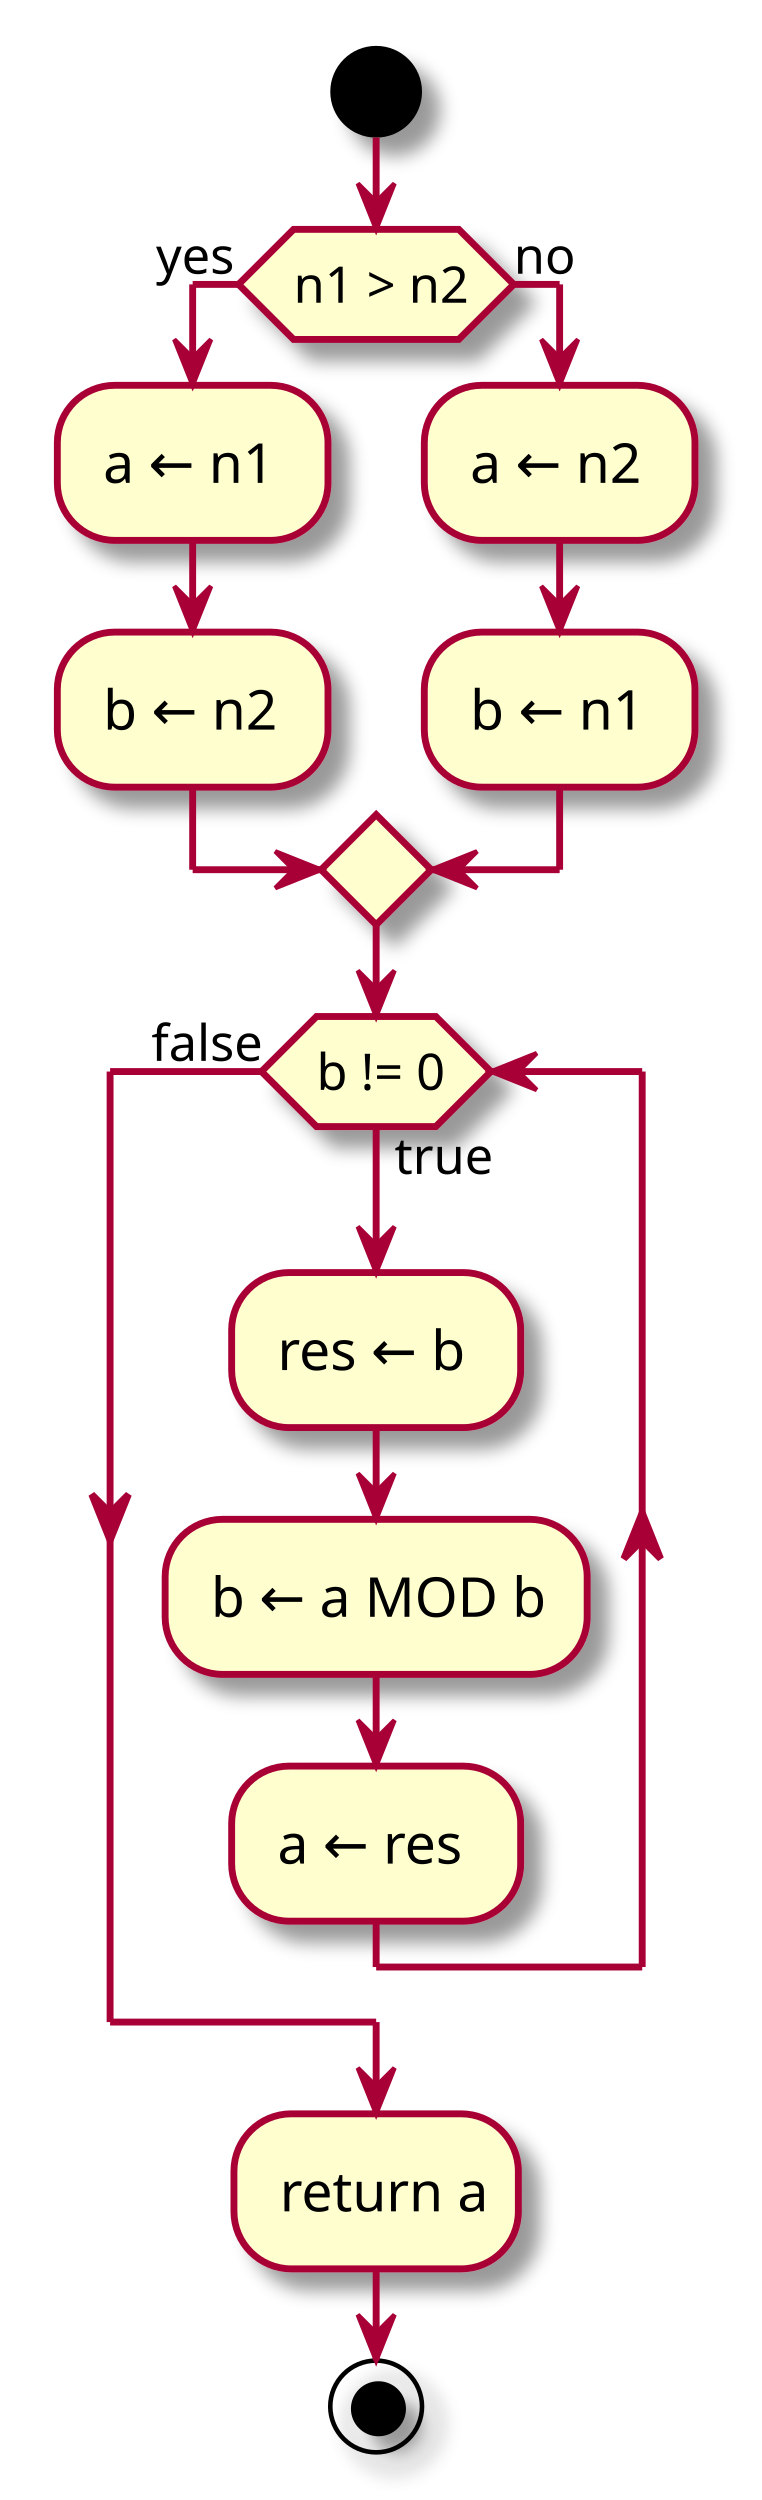
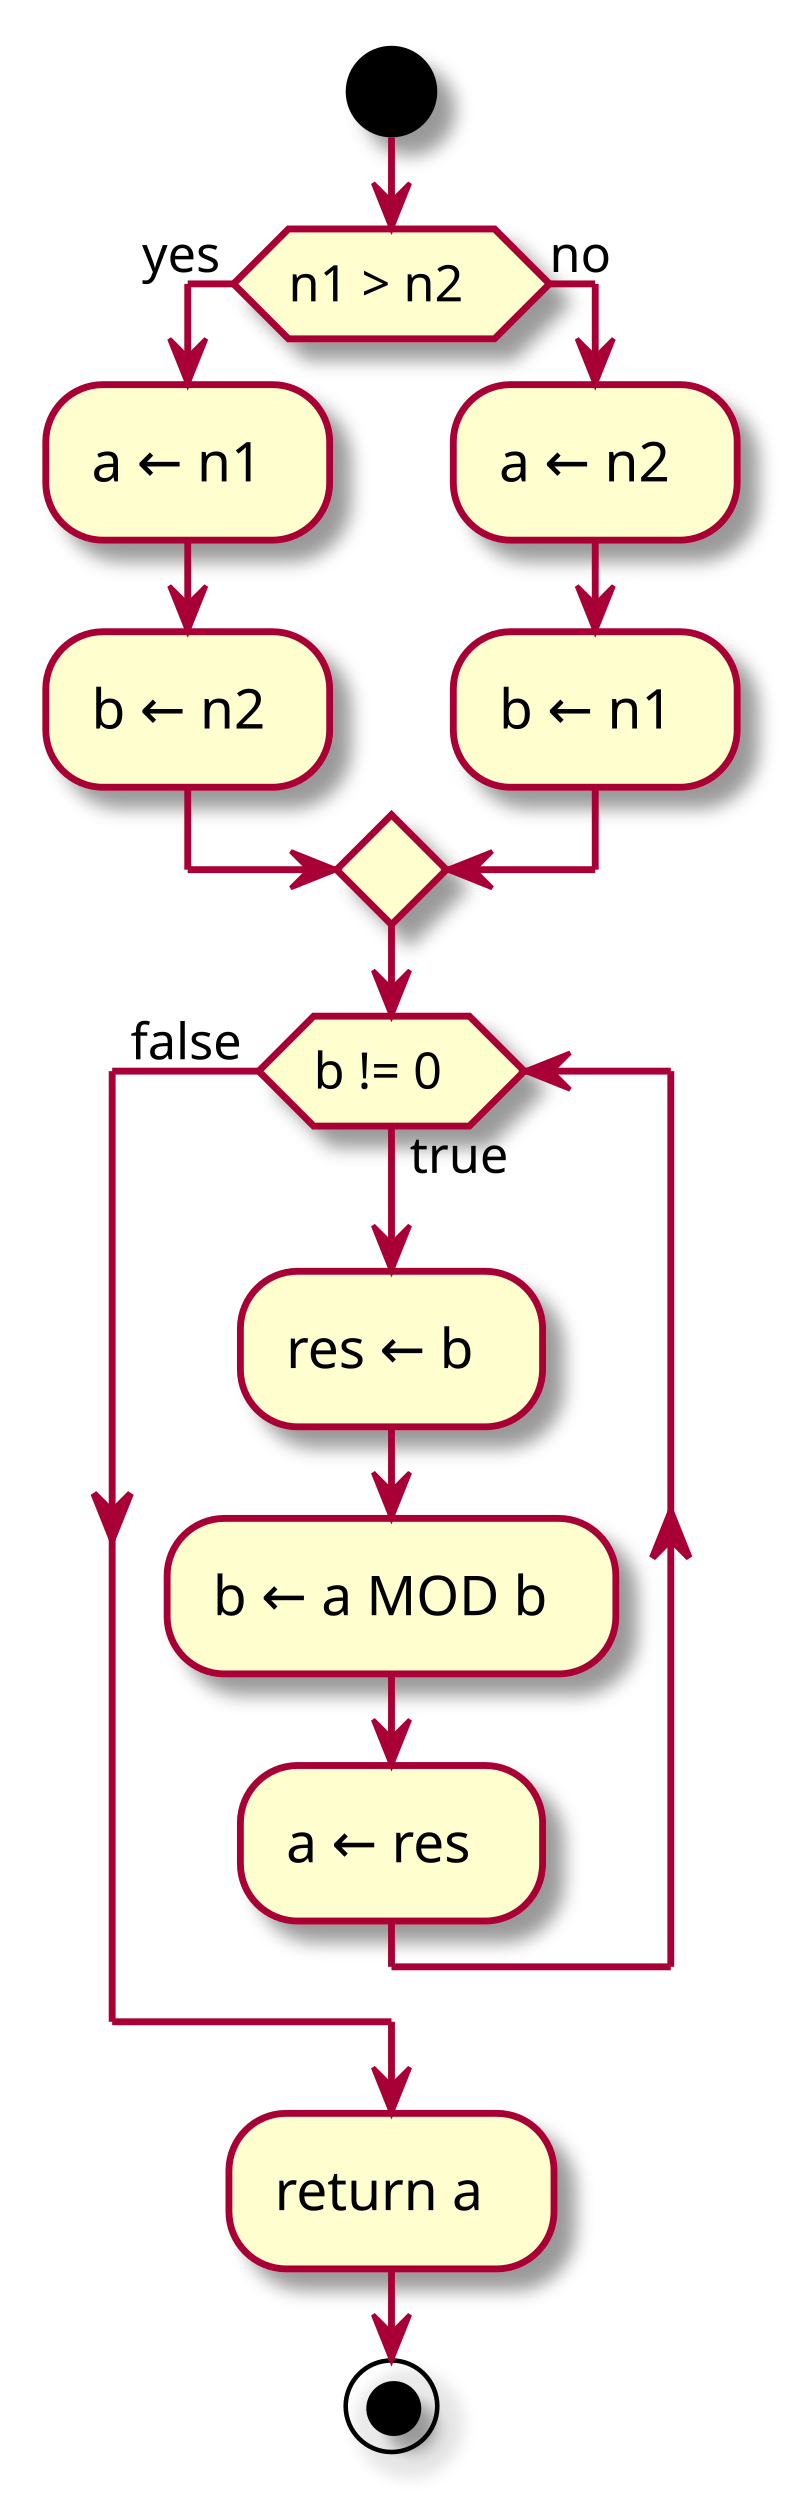
- <svg xmlns="http://www.w3.org/2000/svg" contentScriptType="application/ecmascript" contentStyleType="text/css" height="545px" preserveAspectRatio="none" style="width:166px;height:545px;" version="1.1" viewBox="0 0 166 545" width="166px" zoomAndPan="magnify">
+ <svg xmlns="http://www.w3.org/2000/svg" contentScriptType="application/ecmascript" contentStyleType="text/css" height="546px" preserveAspectRatio="none" style="width:172px;height:546px;" version="1.1" viewBox="0 0 172 546" width="172px" zoomAndPan="magnify">
  <defs>
    <filter height="300%" id="f1e51ikebb5m6x" width="300%" x="-1" y="-1">
      <feGaussianBlur result="blurOut" stdDeviation="2.0" />
      <feColorMatrix in="blurOut" result="blurOut2" type="matrix" values="0 0 0 0 0 0 0 0 0 0 0 0 0 0 0 0 0 0 .4 0" />
      <feOffset dx="4.0" dy="4.0" in="blurOut2" result="blurOut3" />
      <feBlend in="SourceGraphic" in2="blurOut3" mode="normal" />
    </filter>
  </defs>
  <g>
-     <ellipse cx="82" cy="20" fill="#000000" filter="url(#f1e51ikebb5m6x)" rx="10" ry="10" style="stroke: none; stroke-width: 1.0;" />
-     <polygon fill="#FEFECE" filter="url(#f1e51ikebb5m6x)" points="64,50,100,50,112,62,100,74,64,74,52,62,64,50" style="stroke: #A80036; stroke-width: 1.5;" />
-     <text fill="#000000" font-family="sans-serif" font-size="11" lengthAdjust="spacingAndGlyphs" textLength="36" x="64" y="65.993">n1 &gt; n2</text>
-     <text fill="#000000" font-family="sans-serif" font-size="11" lengthAdjust="spacingAndGlyphs" textLength="18" x="34" y="59.669">yes</text>
-     <text fill="#000000" font-family="sans-serif" font-size="11" lengthAdjust="spacingAndGlyphs" textLength="12" x="112" y="59.669">no</text>
-     <rect fill="#FEFECE" filter="url(#f1e51ikebb5m6x)" height="33.799" rx="12.5" ry="12.5" style="stroke: #A80036; stroke-width: 1.5;" width="59" x="12.5" y="84" />
-     <text fill="#000000" font-family="sans-serif" font-size="12" lengthAdjust="spacingAndGlyphs" textLength="39" x="22.5" y="105.256">a ← n1</text>
-     <rect fill="#FEFECE" filter="url(#f1e51ikebb5m6x)" height="33.799" rx="12.5" ry="12.5" style="stroke: #A80036; stroke-width: 1.5;" width="59" x="12.5" y="137.799" />
-     <text fill="#000000" font-family="sans-serif" font-size="12" lengthAdjust="spacingAndGlyphs" textLength="39" x="22.5" y="159.055">b ← n2</text>
-     <rect fill="#FEFECE" filter="url(#f1e51ikebb5m6x)" height="33.799" rx="12.5" ry="12.5" style="stroke: #A80036; stroke-width: 1.5;" width="59" x="92.5" y="84" />
-     <text fill="#000000" font-family="sans-serif" font-size="12" lengthAdjust="spacingAndGlyphs" textLength="39" x="102.5" y="105.256">a ← n2</text>
-     <rect fill="#FEFECE" filter="url(#f1e51ikebb5m6x)" height="33.799" rx="12.5" ry="12.5" style="stroke: #A80036; stroke-width: 1.5;" width="59" x="92.5" y="137.799" />
-     <text fill="#000000" font-family="sans-serif" font-size="12" lengthAdjust="spacingAndGlyphs" textLength="39" x="102.5" y="159.055">b ← n1</text>
-     <polygon fill="#FEFECE" filter="url(#f1e51ikebb5m6x)" points="82,177.598,94,189.598,82,201.598,70,189.598,82,177.598" style="stroke: #A80036; stroke-width: 1.5;" />
-     <rect fill="#FEFECE" filter="url(#f1e51ikebb5m6x)" height="33.799" rx="12.5" ry="12.5" style="stroke: #A80036; stroke-width: 1.5;" width="63" x="50.5" y="277.416" />
-     <text fill="#000000" font-family="sans-serif" font-size="12" lengthAdjust="spacingAndGlyphs" textLength="43" x="60.5" y="298.671">res ← b</text>
-     <rect fill="#FEFECE" filter="url(#f1e51ikebb5m6x)" height="33.799" rx="12.5" ry="12.5" style="stroke: #A80036; stroke-width: 1.5;" width="92" x="36" y="331.214" />
-     <text fill="#000000" font-family="sans-serif" font-size="12" lengthAdjust="spacingAndGlyphs" textLength="72" x="46" y="352.47">b ← a MOD b</text>
-     <rect fill="#FEFECE" filter="url(#f1e51ikebb5m6x)" height="33.799" rx="12.5" ry="12.5" style="stroke: #A80036; stroke-width: 1.5;" width="63" x="50.5" y="385.013" />
-     <text fill="#000000" font-family="sans-serif" font-size="12" lengthAdjust="spacingAndGlyphs" textLength="43" x="60.5" y="406.269">a ← res</text>
-     <polygon fill="#FEFECE" filter="url(#f1e51ikebb5m6x)" points="69,221.598,95,221.598,107,233.598,95,245.598,69,245.598,57,233.598,69,221.598" style="stroke: #A80036; stroke-width: 1.5;" />
-     <text fill="#000000" font-family="sans-serif" font-size="11" lengthAdjust="spacingAndGlyphs" textLength="19" x="86" y="255.916">true</text>
-     <text fill="#000000" font-family="sans-serif" font-size="11" lengthAdjust="spacingAndGlyphs" textLength="26" x="69" y="237.591">b != 0</text>
-     <text fill="#000000" font-family="sans-serif" font-size="11" lengthAdjust="spacingAndGlyphs" textLength="24" x="33" y="231.267">false</text>
-     <rect fill="#FEFECE" filter="url(#f1e51ikebb5m6x)" height="33.799" rx="12.5" ry="12.5" style="stroke: #A80036; stroke-width: 1.5;" width="62" x="51" y="460.812" />
-     <text fill="#000000" font-family="sans-serif" font-size="12" lengthAdjust="spacingAndGlyphs" textLength="42" x="61" y="482.068">return a</text>
-     <ellipse cx="82" cy="524.611" fill="none" filter="url(#f1e51ikebb5m6x)" rx="10" ry="10" style="stroke: #000000; stroke-width: 1.0;" />
-     <ellipse cx="82.5" cy="525.111" fill="#000000" filter="url(#f1e51ikebb5m6x)" rx="6" ry="6" style="stroke: none; stroke-width: 1.0;" />
-     <line style="stroke: #A80036; stroke-width: 1.5;" x1="42" x2="42" y1="117.799" y2="137.799" />
-     <polygon fill="#A80036" points="38,127.799,42,137.799,46,127.799,42,131.799" style="stroke: #A80036; stroke-width: 1.0;" />
-     <line style="stroke: #A80036; stroke-width: 1.5;" x1="122" x2="122" y1="117.799" y2="137.799" />
-     <polygon fill="#A80036" points="118,127.799,122,137.799,126,127.799,122,131.799" style="stroke: #A80036; stroke-width: 1.0;" />
-     <line style="stroke: #A80036; stroke-width: 1.5;" x1="52" x2="42" y1="62" y2="62" />
-     <line style="stroke: #A80036; stroke-width: 1.5;" x1="42" x2="42" y1="62" y2="84" />
-     <polygon fill="#A80036" points="38,74,42,84,46,74,42,78" style="stroke: #A80036; stroke-width: 1.0;" />
-     <line style="stroke: #A80036; stroke-width: 1.5;" x1="112" x2="122" y1="62" y2="62" />
-     <line style="stroke: #A80036; stroke-width: 1.5;" x1="122" x2="122" y1="62" y2="84" />
-     <polygon fill="#A80036" points="118,74,122,84,126,74,122,78" style="stroke: #A80036; stroke-width: 1.0;" />
-     <line style="stroke: #A80036; stroke-width: 1.5;" x1="42" x2="42" y1="171.598" y2="189.598" />
-     <line style="stroke: #A80036; stroke-width: 1.5;" x1="42" x2="70" y1="189.598" y2="189.598" />
-     <polygon fill="#A80036" points="60,185.598,70,189.598,60,193.598,64,189.598" style="stroke: #A80036; stroke-width: 1.0;" />
-     <line style="stroke: #A80036; stroke-width: 1.5;" x1="122" x2="122" y1="171.598" y2="189.598" />
-     <line style="stroke: #A80036; stroke-width: 1.5;" x1="122" x2="94" y1="189.598" y2="189.598" />
-     <polygon fill="#A80036" points="104,185.598,94,189.598,104,193.598,100,189.598" style="stroke: #A80036; stroke-width: 1.0;" />
-     <line style="stroke: #A80036; stroke-width: 1.5;" x1="82" x2="82" y1="30" y2="50" />
-     <polygon fill="#A80036" points="78,40,82,50,86,40,82,44" style="stroke: #A80036; stroke-width: 1.0;" />
-     <line style="stroke: #A80036; stroke-width: 1.5;" x1="82" x2="82" y1="311.214" y2="331.214" />
-     <polygon fill="#A80036" points="78,321.214,82,331.214,86,321.214,82,325.214" style="stroke: #A80036; stroke-width: 1.0;" />
-     <line style="stroke: #A80036; stroke-width: 1.5;" x1="82" x2="82" y1="365.013" y2="385.013" />
-     <polygon fill="#A80036" points="78,375.013,82,385.013,86,375.013,82,379.013" style="stroke: #A80036; stroke-width: 1.0;" />
-     <line style="stroke: #A80036; stroke-width: 1.5;" x1="82" x2="82" y1="245.598" y2="277.416" />
-     <polygon fill="#A80036" points="78,267.416,82,277.416,86,267.416,82,271.416" style="stroke: #A80036; stroke-width: 1.0;" />
-     <line style="stroke: #A80036; stroke-width: 1.5;" x1="82" x2="82" y1="418.812" y2="428.812" />
-     <line style="stroke: #A80036; stroke-width: 1.5;" x1="82" x2="140" y1="428.812" y2="428.812" />
-     <polygon fill="#A80036" points="136,339.789,140,329.789,144,339.789,140,335.789" style="stroke: #A80036; stroke-width: 1.5;" />
-     <line style="stroke: #A80036; stroke-width: 1.5;" x1="140" x2="140" y1="233.598" y2="428.812" />
-     <line style="stroke: #A80036; stroke-width: 1.5;" x1="140" x2="107" y1="233.598" y2="233.598" />
-     <polygon fill="#A80036" points="117,229.598,107,233.598,117,237.598,113,233.598" style="stroke: #A80036; stroke-width: 1.0;" />
-     <line style="stroke: #A80036; stroke-width: 1.5;" x1="57" x2="24" y1="233.598" y2="233.598" />
-     <polygon fill="#A80036" points="20,325.789,24,335.789,28,325.789,24,329.789" style="stroke: #A80036; stroke-width: 1.5;" />
-     <line style="stroke: #A80036; stroke-width: 1.5;" x1="24" x2="24" y1="233.598" y2="440.812" />
-     <line style="stroke: #A80036; stroke-width: 1.5;" x1="24" x2="82" y1="440.812" y2="440.812" />
-     <line style="stroke: #A80036; stroke-width: 1.5;" x1="82" x2="82" y1="440.812" y2="460.812" />
-     <polygon fill="#A80036" points="78,450.812,82,460.812,86,450.812,82,454.812" style="stroke: #A80036; stroke-width: 1.0;" />
-     <line style="stroke: #A80036; stroke-width: 1.5;" x1="82" x2="82" y1="201.598" y2="221.598" />
-     <polygon fill="#A80036" points="78,211.598,82,221.598,86,211.598,82,215.598" style="stroke: #A80036; stroke-width: 1.0;" />
-     <line style="stroke: #A80036; stroke-width: 1.5;" x1="82" x2="82" y1="494.611" y2="514.611" />
-     <polygon fill="#A80036" points="78,504.611,82,514.611,86,504.611,82,508.611" style="stroke: #A80036; stroke-width: 1.0;" />
+     <ellipse cx="85.5" cy="20" fill="#000000" filter="url(#f1e51ikebb5m6x)" rx="10" ry="10" style="stroke: none; stroke-width: 1.0;" />
+     <polygon fill="#FEFECE" filter="url(#f1e51ikebb5m6x)" points="63,50,108,50,120,62,108,74,63,74,51,62,63,50" style="stroke: #A80036; stroke-width: 1.5;" />
+     <text fill="#000000" font-family="sans-serif" font-size="11" lengthAdjust="spacingAndGlyphs" textLength="45" x="63" y="65.808">n1 &gt; n2</text>
+     <text fill="#000000" font-family="sans-serif" font-size="11" lengthAdjust="spacingAndGlyphs" textLength="20" x="31" y="59.406">yes</text>
+     <text fill="#000000" font-family="sans-serif" font-size="11" lengthAdjust="spacingAndGlyphs" textLength="14" x="120" y="59.406">no</text>
+     <rect fill="#FEFECE" filter="url(#f1e51ikebb5m6x)" height="33.969" rx="12.5" ry="12.5" style="stroke: #A80036; stroke-width: 1.5;" width="62" x="10" y="84" />
+     <text fill="#000000" font-family="sans-serif" font-size="12" lengthAdjust="spacingAndGlyphs" textLength="42" x="20" y="105.139">a ← n1</text>
+     <rect fill="#FEFECE" filter="url(#f1e51ikebb5m6x)" height="33.969" rx="12.5" ry="12.5" style="stroke: #A80036; stroke-width: 1.5;" width="62" x="10" y="137.969" />
+     <text fill="#000000" font-family="sans-serif" font-size="12" lengthAdjust="spacingAndGlyphs" textLength="42" x="20" y="159.107">b ← n2</text>
+     <rect fill="#FEFECE" filter="url(#f1e51ikebb5m6x)" height="33.969" rx="12.5" ry="12.5" style="stroke: #A80036; stroke-width: 1.5;" width="62" x="99" y="84" />
+     <text fill="#000000" font-family="sans-serif" font-size="12" lengthAdjust="spacingAndGlyphs" textLength="42" x="109" y="105.139">a ← n2</text>
+     <rect fill="#FEFECE" filter="url(#f1e51ikebb5m6x)" height="33.969" rx="12.5" ry="12.5" style="stroke: #A80036; stroke-width: 1.5;" width="62" x="99" y="137.969" />
+     <text fill="#000000" font-family="sans-serif" font-size="12" lengthAdjust="spacingAndGlyphs" textLength="42" x="109" y="159.107">b ← n1</text>
+     <polygon fill="#FEFECE" filter="url(#f1e51ikebb5m6x)" points="85.5,177.938,97.5,189.938,85.5,201.938,73.5,189.938,85.5,177.938" style="stroke: #A80036; stroke-width: 1.5;" />
+     <rect fill="#FEFECE" filter="url(#f1e51ikebb5m6x)" height="33.969" rx="12.5" ry="12.5" style="stroke: #A80036; stroke-width: 1.5;" width="66" x="52.5" y="277.648" />
+     <text fill="#000000" font-family="sans-serif" font-size="12" lengthAdjust="spacingAndGlyphs" textLength="46" x="62.5" y="298.787">res ← b</text>
+     <rect fill="#FEFECE" filter="url(#f1e51ikebb5m6x)" height="33.969" rx="12.5" ry="12.5" style="stroke: #A80036; stroke-width: 1.5;" width="98" x="36.5" y="331.617" />
+     <text fill="#000000" font-family="sans-serif" font-size="12" lengthAdjust="spacingAndGlyphs" textLength="78" x="46.5" y="352.755">b ← a MOD b</text>
+     <rect fill="#FEFECE" filter="url(#f1e51ikebb5m6x)" height="33.969" rx="12.5" ry="12.5" style="stroke: #A80036; stroke-width: 1.5;" width="66" x="52.5" y="385.585" />
+     <text fill="#000000" font-family="sans-serif" font-size="12" lengthAdjust="spacingAndGlyphs" textLength="46" x="62.5" y="406.724">a ← res</text>
+     <polygon fill="#FEFECE" filter="url(#f1e51ikebb5m6x)" points="68.5,221.938,102.5,221.938,114.5,233.938,102.5,245.938,68.5,245.938,56.5,233.938,68.5,221.938" style="stroke: #A80036; stroke-width: 1.5;" />
+     <text fill="#000000" font-family="sans-serif" font-size="11" lengthAdjust="spacingAndGlyphs" textLength="23" x="89.5" y="256.148">true</text>
+     <text fill="#000000" font-family="sans-serif" font-size="11" lengthAdjust="spacingAndGlyphs" textLength="34" x="68.5" y="237.746">b != 0</text>
+     <text fill="#000000" font-family="sans-serif" font-size="11" lengthAdjust="spacingAndGlyphs" textLength="28" x="28.5" y="231.343">false</text>
+     <rect fill="#FEFECE" filter="url(#f1e51ikebb5m6x)" height="33.969" rx="12.5" ry="12.5" style="stroke: #A80036; stroke-width: 1.5;" width="71" x="50" y="461.554" />
+     <text fill="#000000" font-family="sans-serif" font-size="12" lengthAdjust="spacingAndGlyphs" textLength="51" x="60" y="482.693">return a</text>
+     <ellipse cx="85.5" cy="525.523" fill="none" filter="url(#f1e51ikebb5m6x)" rx="10" ry="10" style="stroke: #000000; stroke-width: 1.0;" />
+     <ellipse cx="86" cy="526.023" fill="#000000" filter="url(#f1e51ikebb5m6x)" rx="6" ry="6" style="stroke: none; stroke-width: 1.0;" />
+     <line style="stroke: #A80036; stroke-width: 1.5;" x1="41" x2="41" y1="117.969" y2="137.969" />
+     <polygon fill="#A80036" points="37,127.969,41,137.969,45,127.969,41,131.969" style="stroke: #A80036; stroke-width: 1.0;" />
+     <line style="stroke: #A80036; stroke-width: 1.5;" x1="130" x2="130" y1="117.969" y2="137.969" />
+     <polygon fill="#A80036" points="126,127.969,130,137.969,134,127.969,130,131.969" style="stroke: #A80036; stroke-width: 1.0;" />
+     <line style="stroke: #A80036; stroke-width: 1.5;" x1="51" x2="41" y1="62" y2="62" />
+     <line style="stroke: #A80036; stroke-width: 1.5;" x1="41" x2="41" y1="62" y2="84" />
+     <polygon fill="#A80036" points="37,74,41,84,45,74,41,78" style="stroke: #A80036; stroke-width: 1.0;" />
+     <line style="stroke: #A80036; stroke-width: 1.5;" x1="120" x2="130" y1="62" y2="62" />
+     <line style="stroke: #A80036; stroke-width: 1.5;" x1="130" x2="130" y1="62" y2="84" />
+     <polygon fill="#A80036" points="126,74,130,84,134,74,130,78" style="stroke: #A80036; stroke-width: 1.0;" />
+     <line style="stroke: #A80036; stroke-width: 1.5;" x1="41" x2="41" y1="171.938" y2="189.938" />
+     <line style="stroke: #A80036; stroke-width: 1.5;" x1="41" x2="73.5" y1="189.938" y2="189.938" />
+     <polygon fill="#A80036" points="63.5,185.938,73.5,189.938,63.5,193.938,67.5,189.938" style="stroke: #A80036; stroke-width: 1.0;" />
+     <line style="stroke: #A80036; stroke-width: 1.5;" x1="130" x2="130" y1="171.938" y2="189.938" />
+     <line style="stroke: #A80036; stroke-width: 1.5;" x1="130" x2="97.5" y1="189.938" y2="189.938" />
+     <polygon fill="#A80036" points="107.5,185.938,97.5,189.938,107.5,193.938,103.5,189.938" style="stroke: #A80036; stroke-width: 1.0;" />
+     <line style="stroke: #A80036; stroke-width: 1.5;" x1="85.5" x2="85.5" y1="30" y2="50" />
+     <polygon fill="#A80036" points="81.5,40,85.5,50,89.5,40,85.5,44" style="stroke: #A80036; stroke-width: 1.0;" />
+     <line style="stroke: #A80036; stroke-width: 1.5;" x1="85.5" x2="85.5" y1="311.617" y2="331.617" />
+     <polygon fill="#A80036" points="81.5,321.617,85.5,331.617,89.5,321.617,85.5,325.617" style="stroke: #A80036; stroke-width: 1.0;" />
+     <line style="stroke: #A80036; stroke-width: 1.5;" x1="85.5" x2="85.5" y1="365.585" y2="385.585" />
+     <polygon fill="#A80036" points="81.5,375.585,85.5,385.585,89.5,375.585,85.5,379.585" style="stroke: #A80036; stroke-width: 1.0;" />
+     <line style="stroke: #A80036; stroke-width: 1.5;" x1="85.5" x2="85.5" y1="245.938" y2="277.648" />
+     <polygon fill="#A80036" points="81.5,267.648,85.5,277.648,89.5,267.648,85.5,271.648" style="stroke: #A80036; stroke-width: 1.0;" />
+     <line style="stroke: #A80036; stroke-width: 1.5;" x1="85.5" x2="85.5" y1="419.554" y2="429.554" />
+     <line style="stroke: #A80036; stroke-width: 1.5;" x1="85.5" x2="146.5" y1="429.554" y2="429.554" />
+     <polygon fill="#A80036" points="142.5,340.199,146.5,330.199,150.5,340.199,146.5,336.199" style="stroke: #A80036; stroke-width: 1.5;" />
+     <line style="stroke: #A80036; stroke-width: 1.5;" x1="146.5" x2="146.5" y1="233.938" y2="429.554" />
+     <line style="stroke: #A80036; stroke-width: 1.5;" x1="146.5" x2="114.5" y1="233.938" y2="233.938" />
+     <polygon fill="#A80036" points="124.5,229.938,114.5,233.938,124.5,237.938,120.5,233.938" style="stroke: #A80036; stroke-width: 1.0;" />
+     <line style="stroke: #A80036; stroke-width: 1.5;" x1="56.5" x2="24.5" y1="233.938" y2="233.938" />
+     <polygon fill="#A80036" points="20.5,326.199,24.5,336.199,28.5,326.199,24.5,330.199" style="stroke: #A80036; stroke-width: 1.5;" />
+     <line style="stroke: #A80036; stroke-width: 1.5;" x1="24.5" x2="24.5" y1="233.938" y2="441.554" />
+     <line style="stroke: #A80036; stroke-width: 1.5;" x1="24.5" x2="85.5" y1="441.554" y2="441.554" />
+     <line style="stroke: #A80036; stroke-width: 1.5;" x1="85.5" x2="85.5" y1="441.554" y2="461.554" />
+     <polygon fill="#A80036" points="81.5,451.554,85.5,461.554,89.5,451.554,85.5,455.554" style="stroke: #A80036; stroke-width: 1.0;" />
+     <line style="stroke: #A80036; stroke-width: 1.5;" x1="85.5" x2="85.5" y1="201.938" y2="221.938" />
+     <polygon fill="#A80036" points="81.5,211.938,85.5,221.938,89.5,211.938,85.5,215.938" style="stroke: #A80036; stroke-width: 1.0;" />
+     <line style="stroke: #A80036; stroke-width: 1.5;" x1="85.5" x2="85.5" y1="495.523" y2="515.523" />
+     <polygon fill="#A80036" points="81.5,505.523,85.5,515.523,89.5,505.523,85.5,509.523" style="stroke: #A80036; stroke-width: 1.0;" />
  </g>
</svg>
